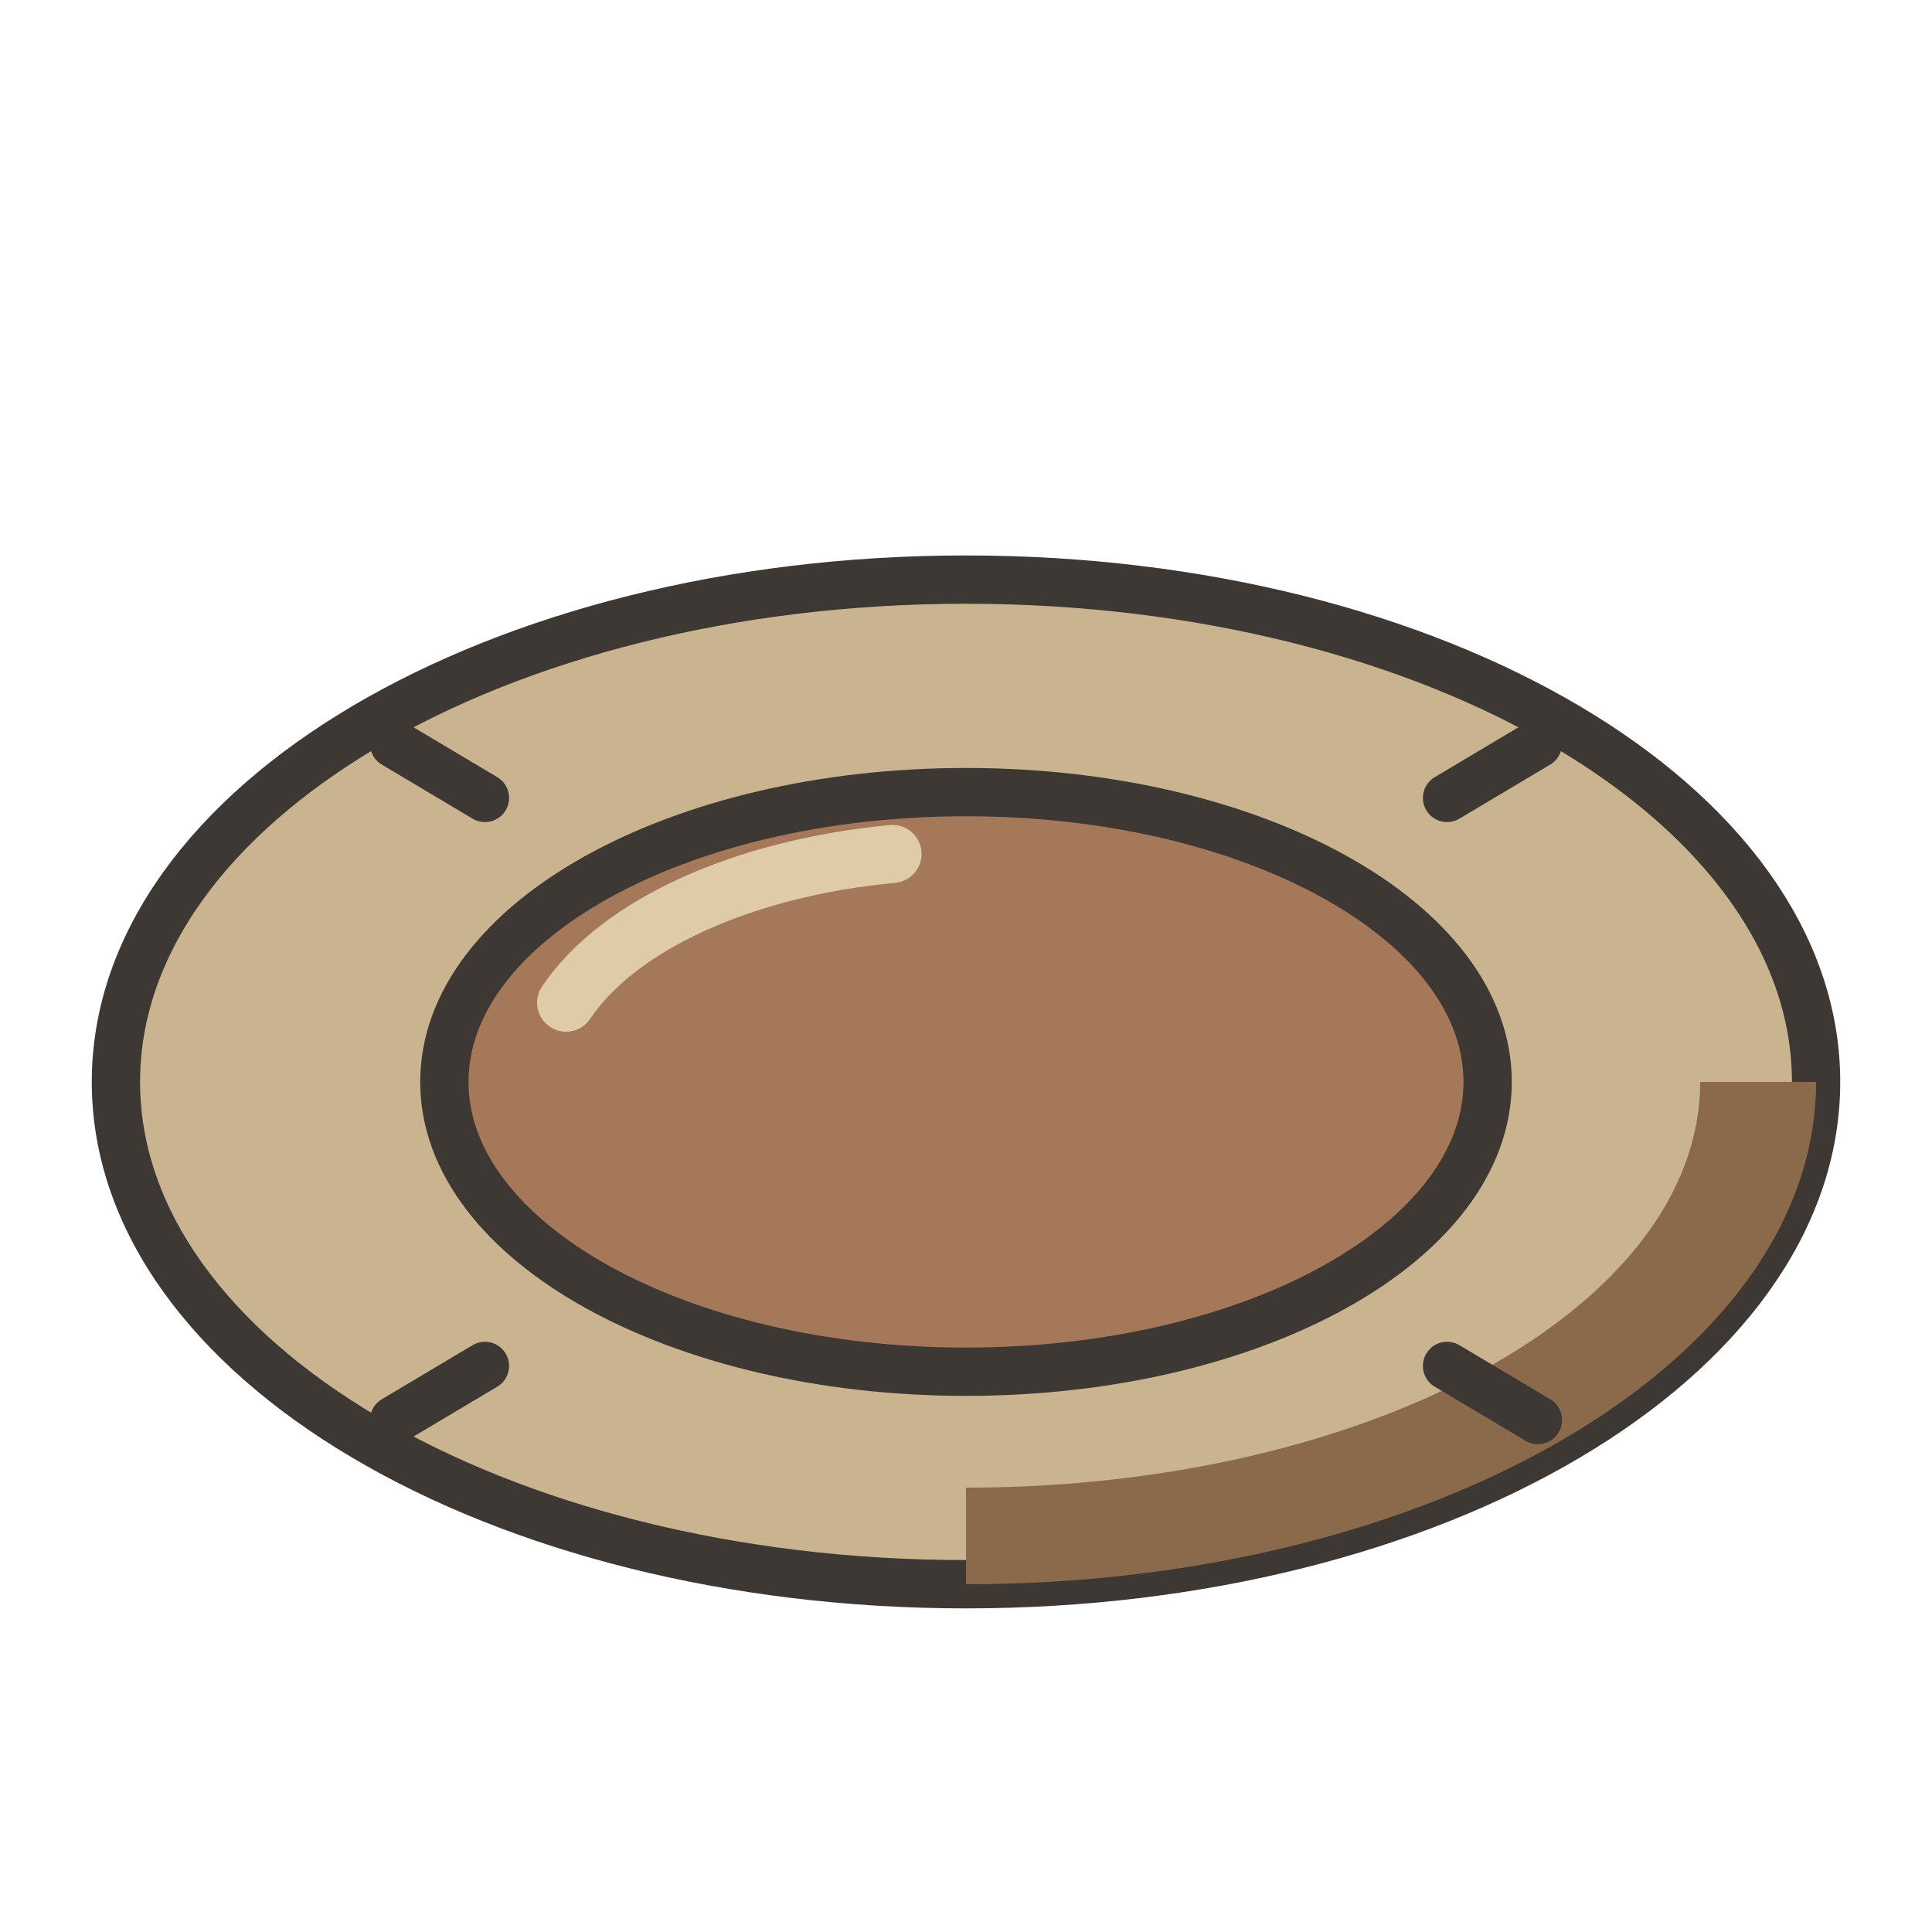
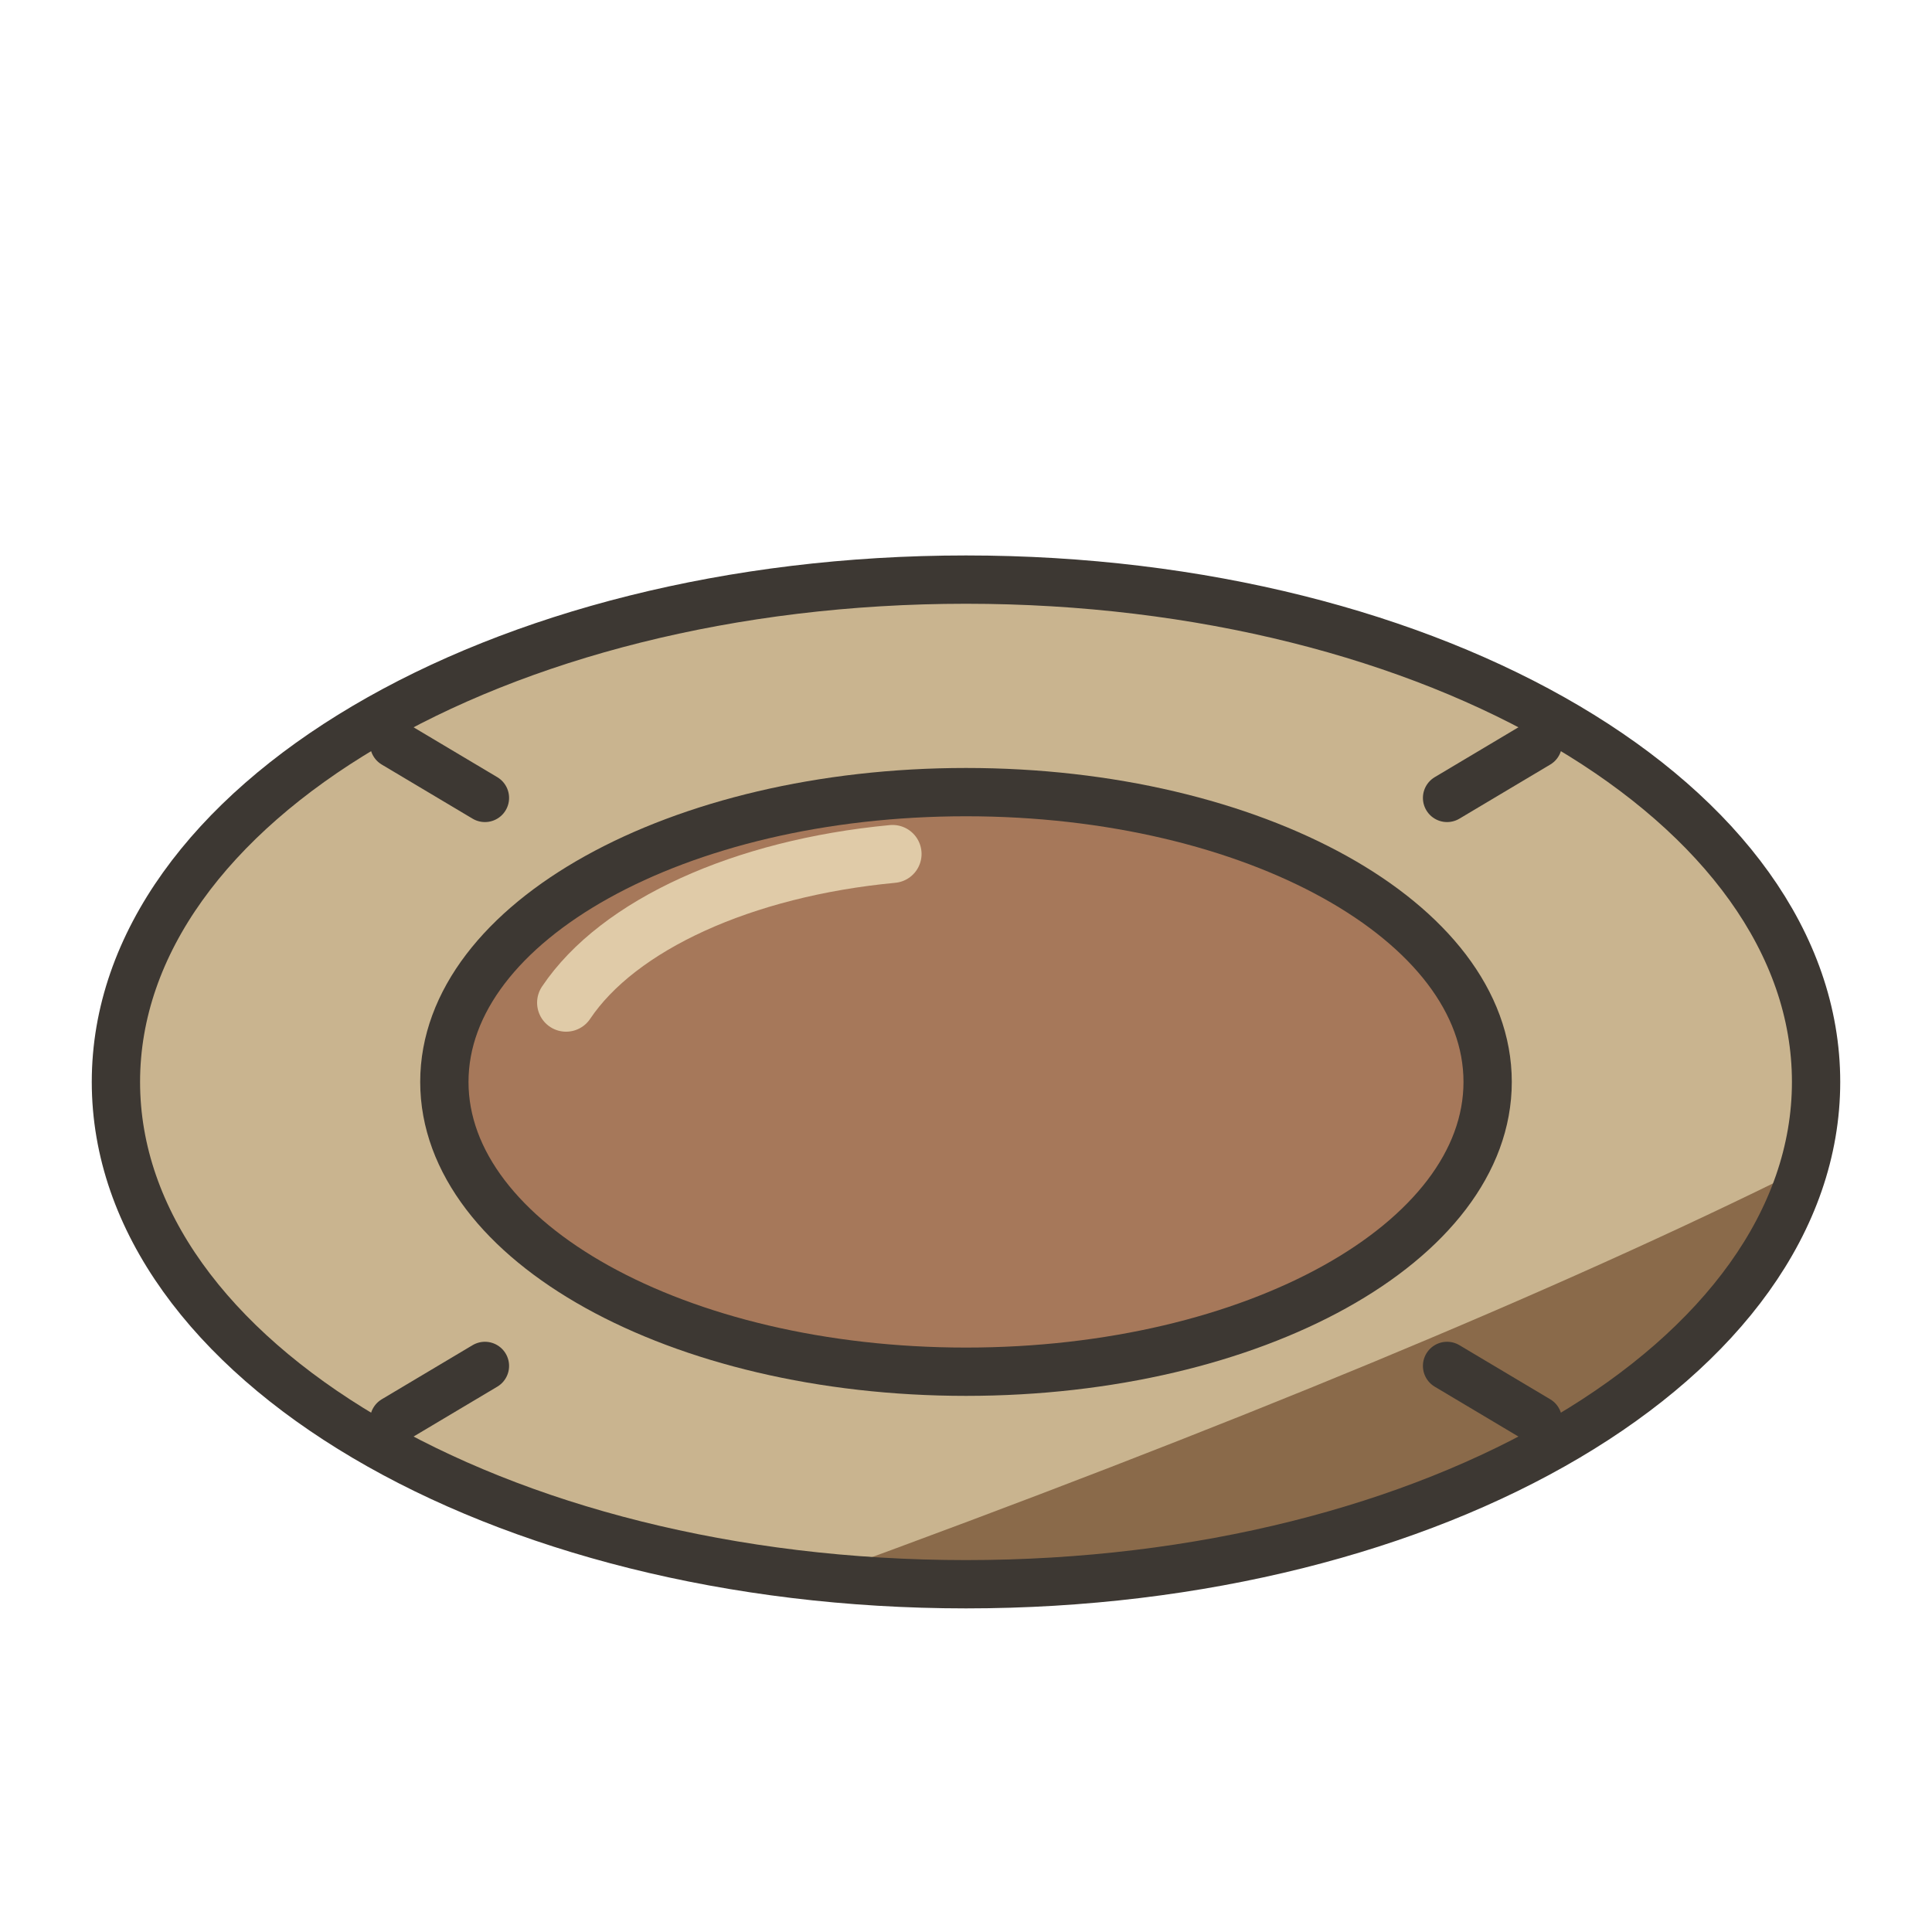
<svg xmlns="http://www.w3.org/2000/svg" viewBox="0 0 100 100">
-   <ellipse cx="50" cy="56" rx="44" ry="26" fill="#c9b48f" stroke="#3d3833" stroke-width="2.5" />
-   <path d="M94 56 A44 26 0 0 1 50 82 L50 77 A38 21 0 0 0 88 56 Z" fill="#8a6a4a" />
+   <ellipse cx="50" cy="56" rx="44" ry="26" fill="#c9b48f" />
+   <path d="M93.3 60.5 A44 26 0 0 1 42.4 81.6 Q74.2 70 93.3 60.5 Z" fill="#8a6a4a" />
+   <ellipse cx="50" cy="56" rx="44" ry="26" fill="none" stroke="#3d3833" stroke-width="2.5" />
  <ellipse cx="50" cy="56" rx="27" ry="15" fill="#a6785a" stroke="#3d3833" stroke-width="2.5" />
  <path d="M29.3 51.9 A22 12 0 0 1 46.2 44.2" fill="none" stroke="#e0cba8" stroke-width="3" stroke-linecap="round" />
  <path d="M79.6 73.5 L74.9 70.7" fill="none" stroke="#3d3833" stroke-width="2.5" stroke-linecap="round" />
  <path d="M20.4 73.5 L25.1 70.7" fill="none" stroke="#3d3833" stroke-width="2.5" stroke-linecap="round" />
  <path d="M20.4 38.5 L25.1 41.3" fill="none" stroke="#3d3833" stroke-width="2.5" stroke-linecap="round" />
  <path d="M79.6 38.5 L74.9 41.3" fill="none" stroke="#3d3833" stroke-width="2.5" stroke-linecap="round" />
</svg>
